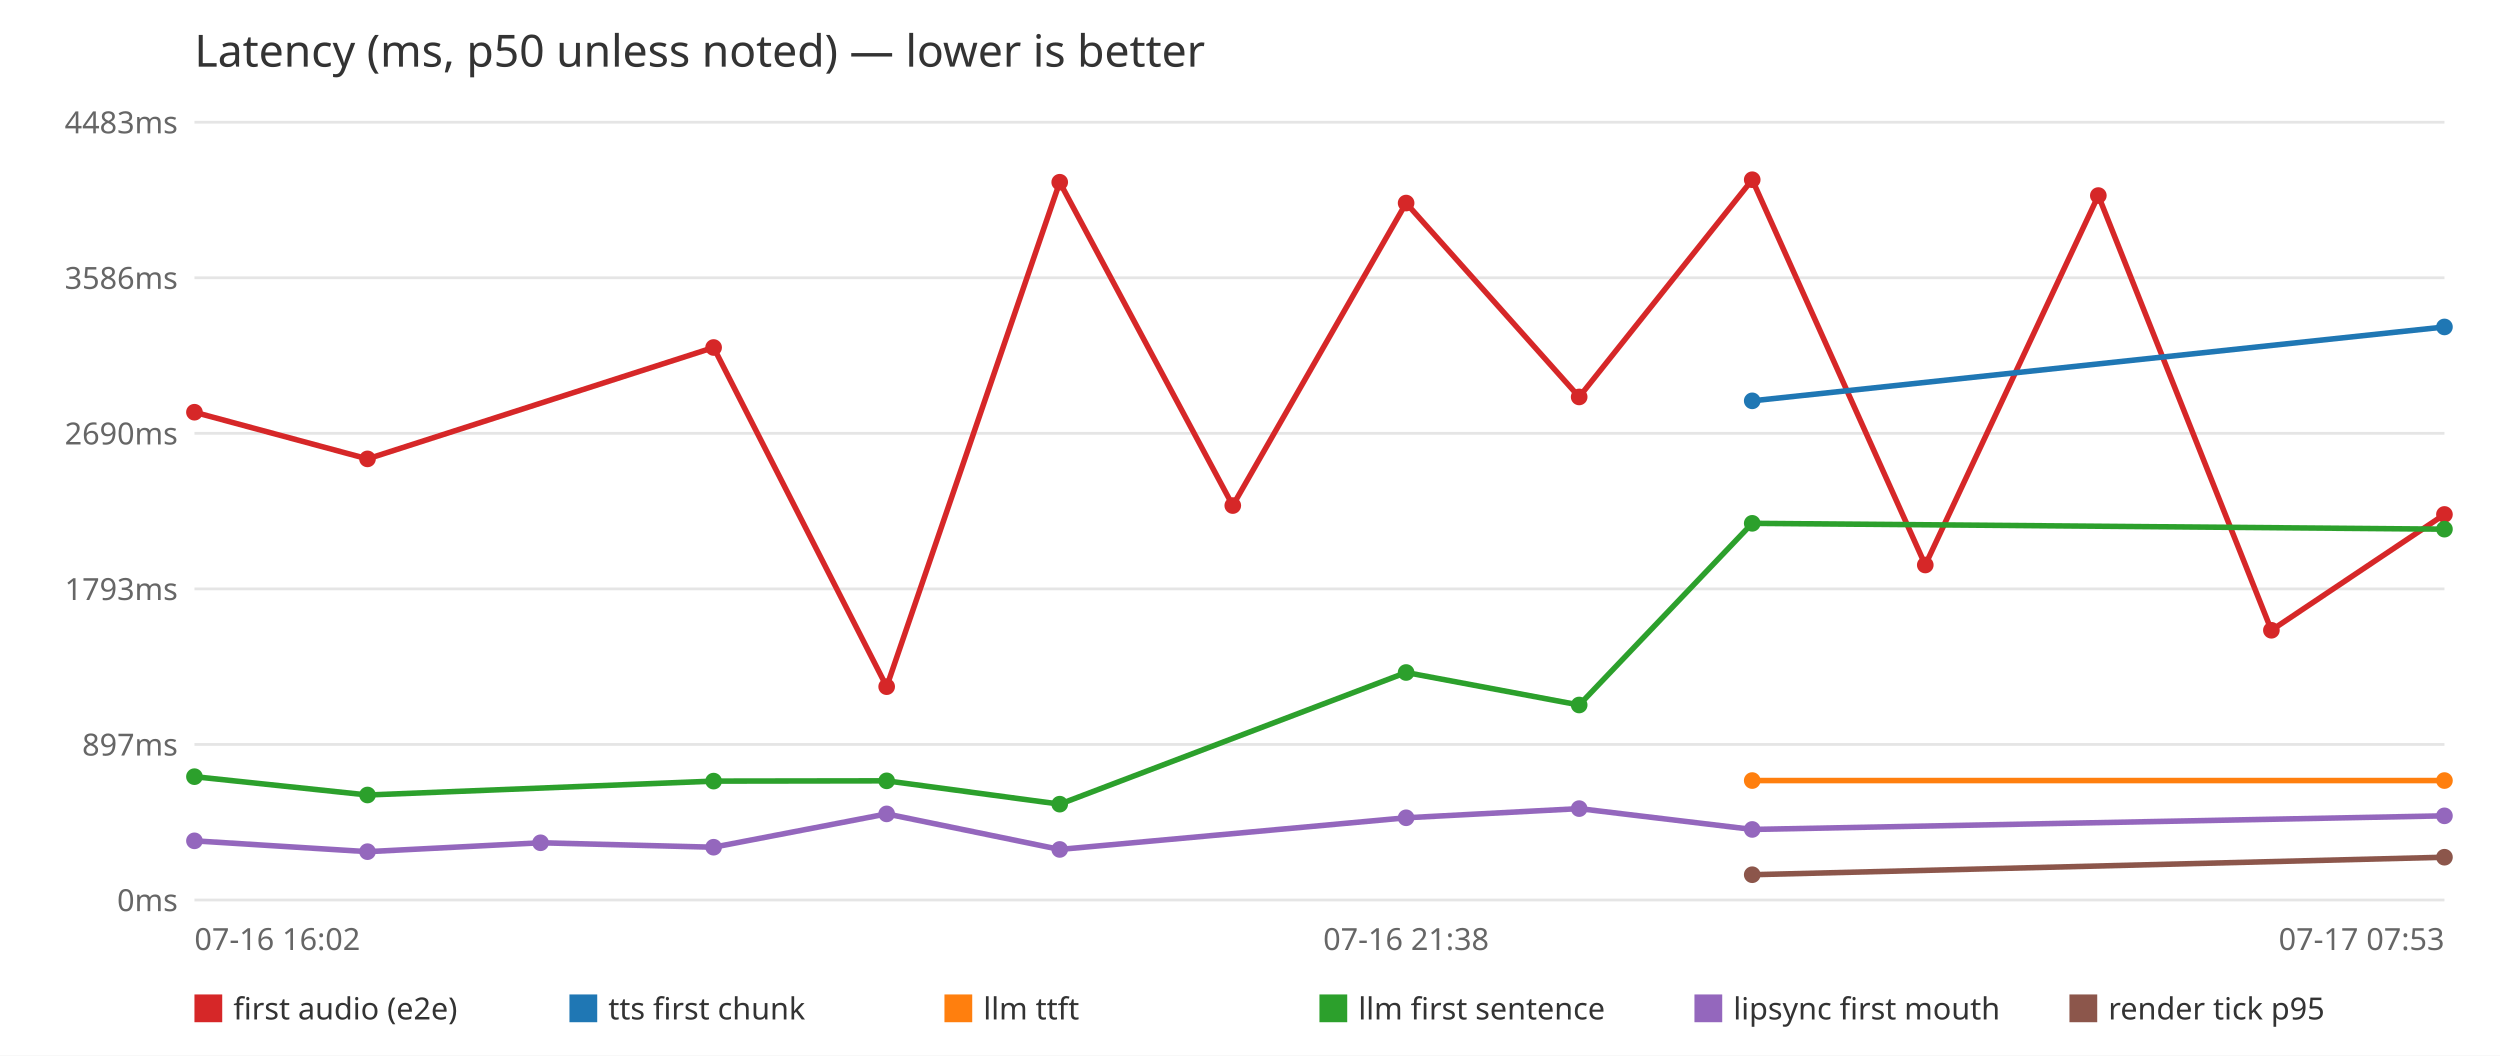
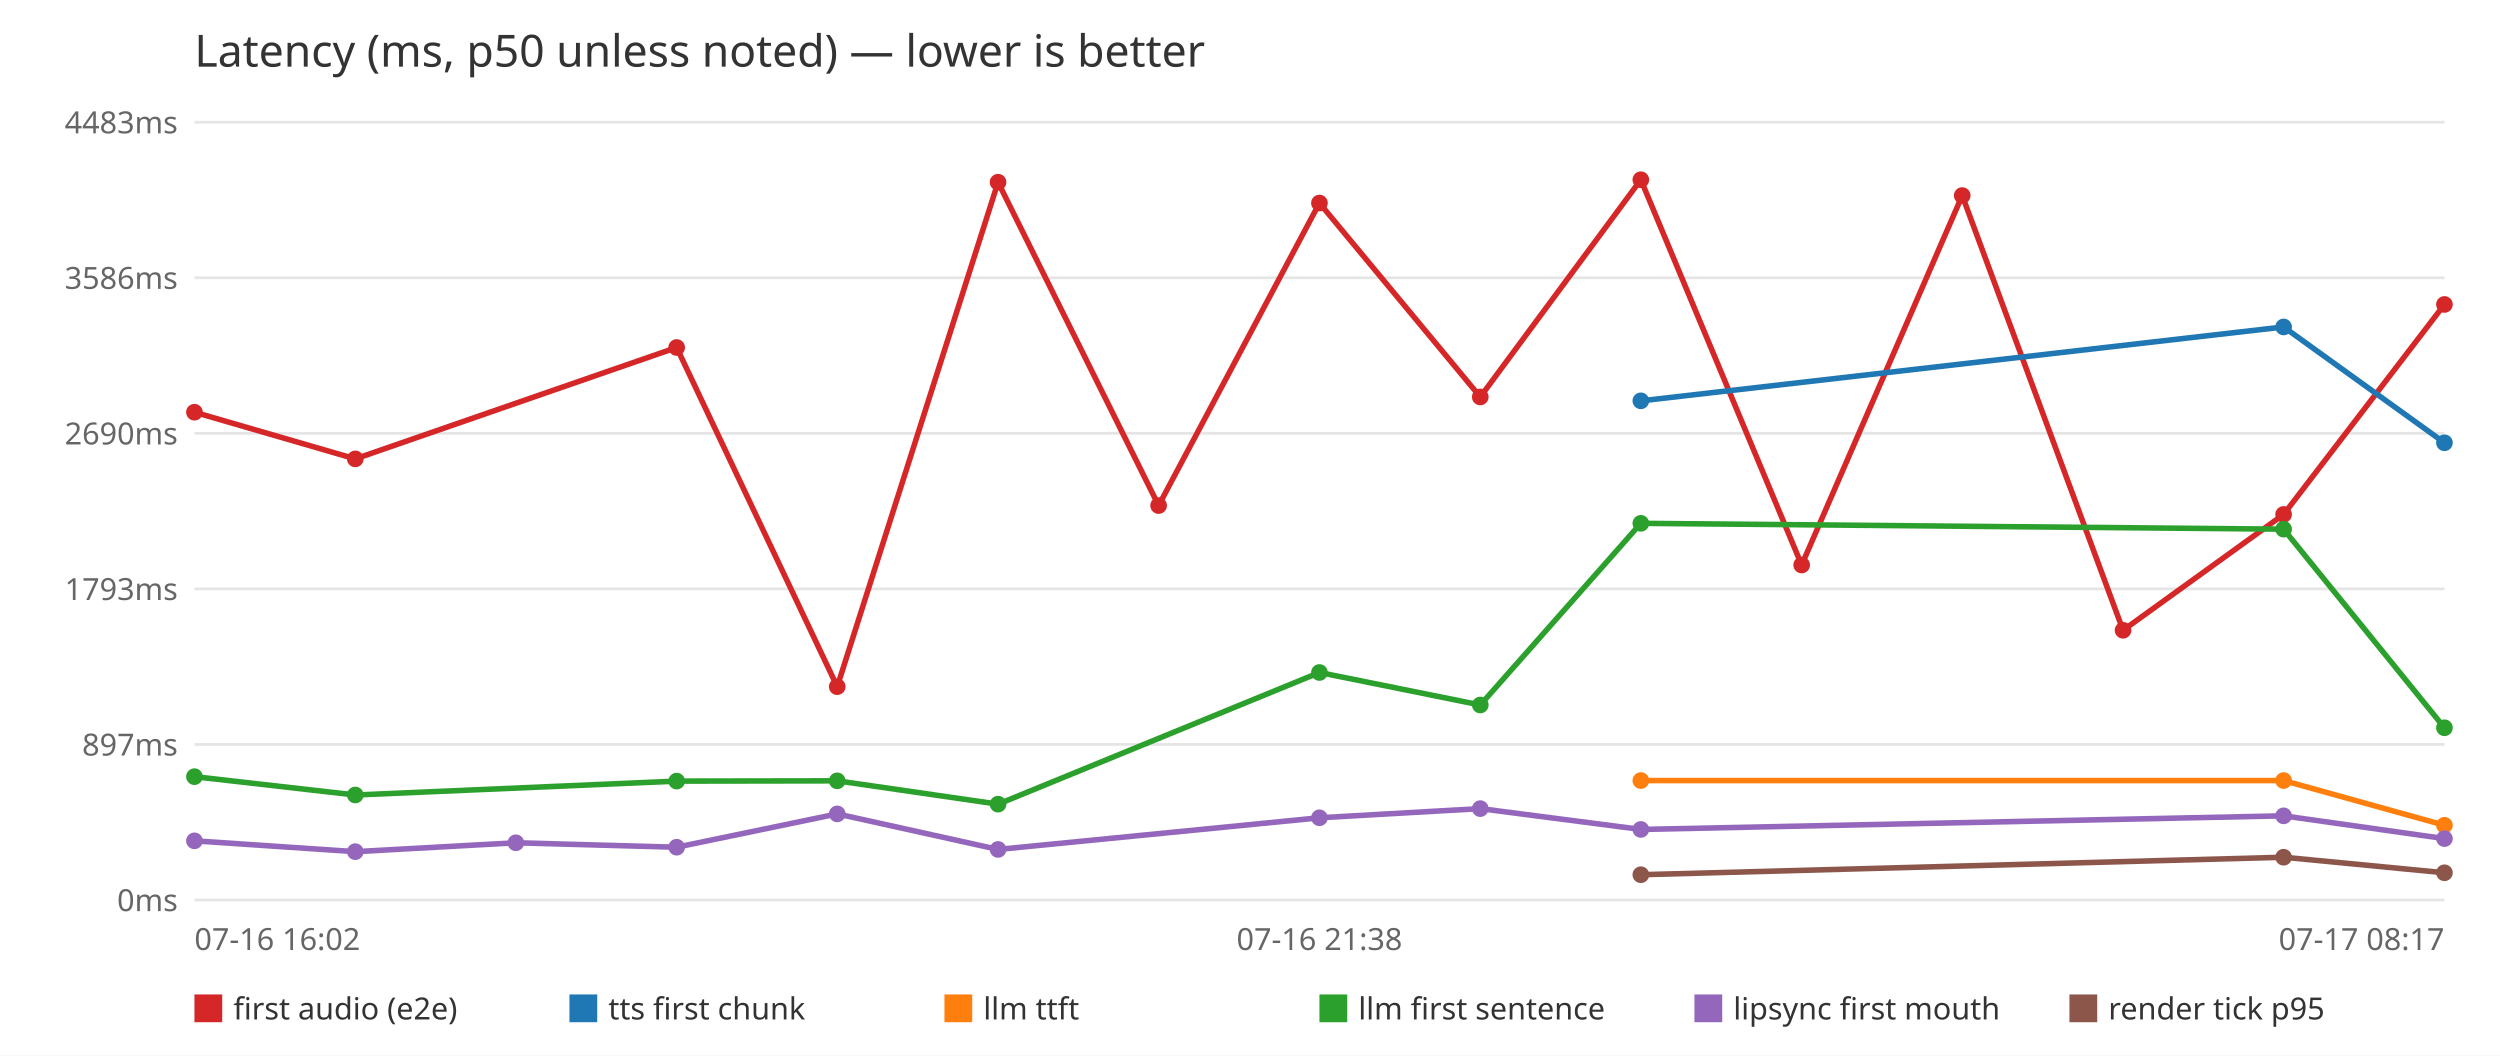
<svg xmlns="http://www.w3.org/2000/svg" width="900" height="380" viewBox="0 0 900 380" font-family="sans-serif">
  <rect width="900" height="380" fill="white" />
  <text x="70" y="24" font-size="16" fill="#333">Latency (ms, p50 unless noted) — lower is better</text>
  <line x1="70" y1="324.0" x2="880" y2="324.0" stroke="#e5e5e5" />
  <text x="64" y="328.0" font-size="11" fill="#666" text-anchor="end">0ms</text>
  <line x1="70" y1="268.0" x2="880" y2="268.0" stroke="#e5e5e5" />
  <text x="64" y="272.0" font-size="11" fill="#666" text-anchor="end">897ms</text>
  <line x1="70" y1="212.0" x2="880" y2="212.0" stroke="#e5e5e5" />
  <text x="64" y="216.0" font-size="11" fill="#666" text-anchor="end">1793ms</text>
  <line x1="70" y1="156.0" x2="880" y2="156.0" stroke="#e5e5e5" />
  <text x="64" y="160.0" font-size="11" fill="#666" text-anchor="end">2690ms</text>
  <line x1="70" y1="100.0" x2="880" y2="100.0" stroke="#e5e5e5" />
  <text x="64" y="104.0" font-size="11" fill="#666" text-anchor="end">3586ms</text>
  <line x1="70" y1="44.0" x2="880" y2="44.0" stroke="#e5e5e5" />
  <text x="64" y="48.0" font-size="11" fill="#666" text-anchor="end">4483ms</text>
  <text x="70.0" y="342" font-size="11" fill="#666" text-anchor="start">07-16 16:02</text>
-   <text x="506.2" y="342" font-size="11" fill="#666" text-anchor="middle">07-16 21:38</text>
-   <text x="880.0" y="342" font-size="11" fill="#666" text-anchor="end">07-17 07:53</text>
-   <polyline points="70.0,148.4 132.3,165.2 256.9,125.1 319.2,247.2 381.5,65.6 443.8,182.0 506.2,73.1 568.5,142.9 630.8,64.7 693.1,203.4 755.4,70.4 817.7,226.9 880.0,185.2" fill="none" stroke="#d62728" stroke-width="2" />
+   <text x="475.0" y="342" font-size="11" fill="#666" text-anchor="middle">07-16 21:38</text>
+   <text x="880.0" y="342" font-size="11" fill="#666" text-anchor="end">07-17 08:17</text>
+   <polyline points="70.0,148.4 127.9,165.2 243.6,125.1 301.4,247.2 359.3,65.6 417.1,182.0 475.0,73.1 532.9,142.9 590.7,64.7 648.6,203.4 706.4,70.4 764.3,226.9 822.1,185.2 880.0,109.6" fill="none" stroke="#d62728" stroke-width="2" />
  <circle cx="70.0" cy="148.4" r="3" fill="#d62728" />
-   <circle cx="132.3" cy="165.2" r="3" fill="#d62728" />
-   <circle cx="256.9" cy="125.1" r="3" fill="#d62728" />
-   <circle cx="319.2" cy="247.2" r="3" fill="#d62728" />
-   <circle cx="381.5" cy="65.6" r="3" fill="#d62728" />
-   <circle cx="443.8" cy="182.0" r="3" fill="#d62728" />
-   <circle cx="506.2" cy="73.1" r="3" fill="#d62728" />
-   <circle cx="568.5" cy="142.9" r="3" fill="#d62728" />
-   <circle cx="630.8" cy="64.7" r="3" fill="#d62728" />
-   <circle cx="693.1" cy="203.4" r="3" fill="#d62728" />
-   <circle cx="755.4" cy="70.4" r="3" fill="#d62728" />
-   <circle cx="817.7" cy="226.9" r="3" fill="#d62728" />
-   <circle cx="880.0" cy="185.2" r="3" fill="#d62728" />
+   <circle cx="127.9" cy="165.2" r="3" fill="#d62728" />
+   <circle cx="243.6" cy="125.1" r="3" fill="#d62728" />
+   <circle cx="301.4" cy="247.2" r="3" fill="#d62728" />
+   <circle cx="359.3" cy="65.6" r="3" fill="#d62728" />
+   <circle cx="417.1" cy="182.0" r="3" fill="#d62728" />
+   <circle cx="475.0" cy="73.1" r="3" fill="#d62728" />
+   <circle cx="532.9" cy="142.9" r="3" fill="#d62728" />
+   <circle cx="590.7" cy="64.7" r="3" fill="#d62728" />
+   <circle cx="648.6" cy="203.4" r="3" fill="#d62728" />
+   <circle cx="706.4" cy="70.4" r="3" fill="#d62728" />
+   <circle cx="764.3" cy="226.9" r="3" fill="#d62728" />
+   <circle cx="822.1" cy="185.2" r="3" fill="#d62728" />
+   <circle cx="880.0" cy="109.6" r="3" fill="#d62728" />
  <rect x="70.0" y="358" width="10" height="10" fill="#d62728" />
  <text x="84.0" y="367" font-size="11" fill="#333">first audio (e2e)</text>
-   <polyline points="630.8,144.3 880.0,117.7" fill="none" stroke="#1f77b4" stroke-width="2" />
-   <circle cx="630.8" cy="144.3" r="3" fill="#1f77b4" />
-   <circle cx="880.0" cy="117.7" r="3" fill="#1f77b4" />
+   <polyline points="590.7,144.3 822.1,117.7 880.0,159.4" fill="none" stroke="#1f77b4" stroke-width="2" />
+   <circle cx="590.7" cy="144.3" r="3" fill="#1f77b4" />
+   <circle cx="822.1" cy="117.7" r="3" fill="#1f77b4" />
+   <circle cx="880.0" cy="159.4" r="3" fill="#1f77b4" />
  <rect x="205.0" y="358" width="10" height="10" fill="#1f77b4" />
  <text x="219.0" y="367" font-size="11" fill="#333">tts first chunk</text>
-   <polyline points="630.8,281.0 880.0,281.0" fill="none" stroke="#ff7f0e" stroke-width="2" />
-   <circle cx="630.8" cy="281.0" r="3" fill="#ff7f0e" />
-   <circle cx="880.0" cy="281.0" r="3" fill="#ff7f0e" />
+   <polyline points="590.7,281.0 822.1,281.0 880.0,297.1" fill="none" stroke="#ff7f0e" stroke-width="2" />
+   <circle cx="590.7" cy="281.0" r="3" fill="#ff7f0e" />
+   <circle cx="822.1" cy="281.0" r="3" fill="#ff7f0e" />
+   <circle cx="880.0" cy="297.1" r="3" fill="#ff7f0e" />
  <rect x="340.0" y="358" width="10" height="10" fill="#ff7f0e" />
  <text x="354.0" y="367" font-size="11" fill="#333">llm ttft</text>
-   <polyline points="70.0,279.6 132.3,286.2 256.9,281.2 319.2,281.1 381.5,289.5 506.2,242.1 568.5,253.8 630.8,188.4 880.0,190.5" fill="none" stroke="#2ca02c" stroke-width="2" />
+   <polyline points="70.0,279.6 127.9,286.2 243.6,281.2 301.4,281.1 359.3,289.5 475.0,242.1 532.9,253.8 590.7,188.4 822.1,190.5 880.0,262.0" fill="none" stroke="#2ca02c" stroke-width="2" />
  <circle cx="70.0" cy="279.6" r="3" fill="#2ca02c" />
-   <circle cx="132.3" cy="286.2" r="3" fill="#2ca02c" />
-   <circle cx="256.9" cy="281.2" r="3" fill="#2ca02c" />
-   <circle cx="319.2" cy="281.1" r="3" fill="#2ca02c" />
-   <circle cx="381.5" cy="289.5" r="3" fill="#2ca02c" />
-   <circle cx="506.2" cy="242.1" r="3" fill="#2ca02c" />
-   <circle cx="568.5" cy="253.8" r="3" fill="#2ca02c" />
-   <circle cx="630.8" cy="188.4" r="3" fill="#2ca02c" />
-   <circle cx="880.0" cy="190.5" r="3" fill="#2ca02c" />
+   <circle cx="127.9" cy="286.2" r="3" fill="#2ca02c" />
+   <circle cx="243.6" cy="281.2" r="3" fill="#2ca02c" />
+   <circle cx="301.4" cy="281.1" r="3" fill="#2ca02c" />
+   <circle cx="359.3" cy="289.5" r="3" fill="#2ca02c" />
+   <circle cx="475.0" cy="242.1" r="3" fill="#2ca02c" />
+   <circle cx="532.9" cy="253.8" r="3" fill="#2ca02c" />
+   <circle cx="590.7" cy="188.4" r="3" fill="#2ca02c" />
+   <circle cx="822.1" cy="190.5" r="3" fill="#2ca02c" />
+   <circle cx="880.0" cy="262.0" r="3" fill="#2ca02c" />
  <rect x="475.0" y="358" width="10" height="10" fill="#2ca02c" />
  <text x="489.0" y="367" font-size="11" fill="#333">llm first sentence</text>
-   <polyline points="70.0,302.7 132.3,306.6 194.6,303.4 256.9,305.0 319.2,293.0 381.5,305.8 506.2,294.4 568.5,291.1 630.8,298.6 880.0,293.7" fill="none" stroke="#9467bd" stroke-width="2" />
+   <polyline points="70.0,302.7 127.9,306.6 185.7,303.4 243.6,305.0 301.4,293.0 359.3,305.8 475.0,294.4 532.9,291.1 590.7,298.6 822.1,293.7 880.0,301.9" fill="none" stroke="#9467bd" stroke-width="2" />
  <circle cx="70.0" cy="302.7" r="3" fill="#9467bd" />
-   <circle cx="132.3" cy="306.6" r="3" fill="#9467bd" />
-   <circle cx="194.6" cy="303.4" r="3" fill="#9467bd" />
-   <circle cx="256.9" cy="305.0" r="3" fill="#9467bd" />
-   <circle cx="319.2" cy="293.0" r="3" fill="#9467bd" />
-   <circle cx="381.5" cy="305.8" r="3" fill="#9467bd" />
-   <circle cx="506.2" cy="294.4" r="3" fill="#9467bd" />
-   <circle cx="568.5" cy="291.1" r="3" fill="#9467bd" />
-   <circle cx="630.8" cy="298.6" r="3" fill="#9467bd" />
-   <circle cx="880.0" cy="293.7" r="3" fill="#9467bd" />
+   <circle cx="127.9" cy="306.6" r="3" fill="#9467bd" />
+   <circle cx="185.7" cy="303.4" r="3" fill="#9467bd" />
+   <circle cx="243.6" cy="305.0" r="3" fill="#9467bd" />
+   <circle cx="301.4" cy="293.0" r="3" fill="#9467bd" />
+   <circle cx="359.3" cy="305.8" r="3" fill="#9467bd" />
+   <circle cx="475.0" cy="294.4" r="3" fill="#9467bd" />
+   <circle cx="532.9" cy="291.1" r="3" fill="#9467bd" />
+   <circle cx="590.7" cy="298.6" r="3" fill="#9467bd" />
+   <circle cx="822.1" cy="293.7" r="3" fill="#9467bd" />
+   <circle cx="880.0" cy="301.9" r="3" fill="#9467bd" />
  <rect x="610.0" y="358" width="10" height="10" fill="#9467bd" />
  <text x="624.0" y="367" font-size="11" fill="#333">lipsync first mouth</text>
-   <polyline points="630.8,314.9 880.0,308.6" fill="none" stroke="#8c564b" stroke-width="2" />
-   <circle cx="630.8" cy="314.9" r="3" fill="#8c564b" />
-   <circle cx="880.0" cy="308.6" r="3" fill="#8c564b" />
+   <polyline points="590.7,314.9 822.1,308.6 880.0,314.2" fill="none" stroke="#8c564b" stroke-width="2" />
+   <circle cx="590.7" cy="314.9" r="3" fill="#8c564b" />
+   <circle cx="822.1" cy="308.6" r="3" fill="#8c564b" />
+   <circle cx="880.0" cy="314.2" r="3" fill="#8c564b" />
  <rect x="745.0" y="358" width="10" height="10" fill="#8c564b" />
  <text x="759.0" y="367" font-size="11" fill="#333">render tick p95</text>
</svg>
